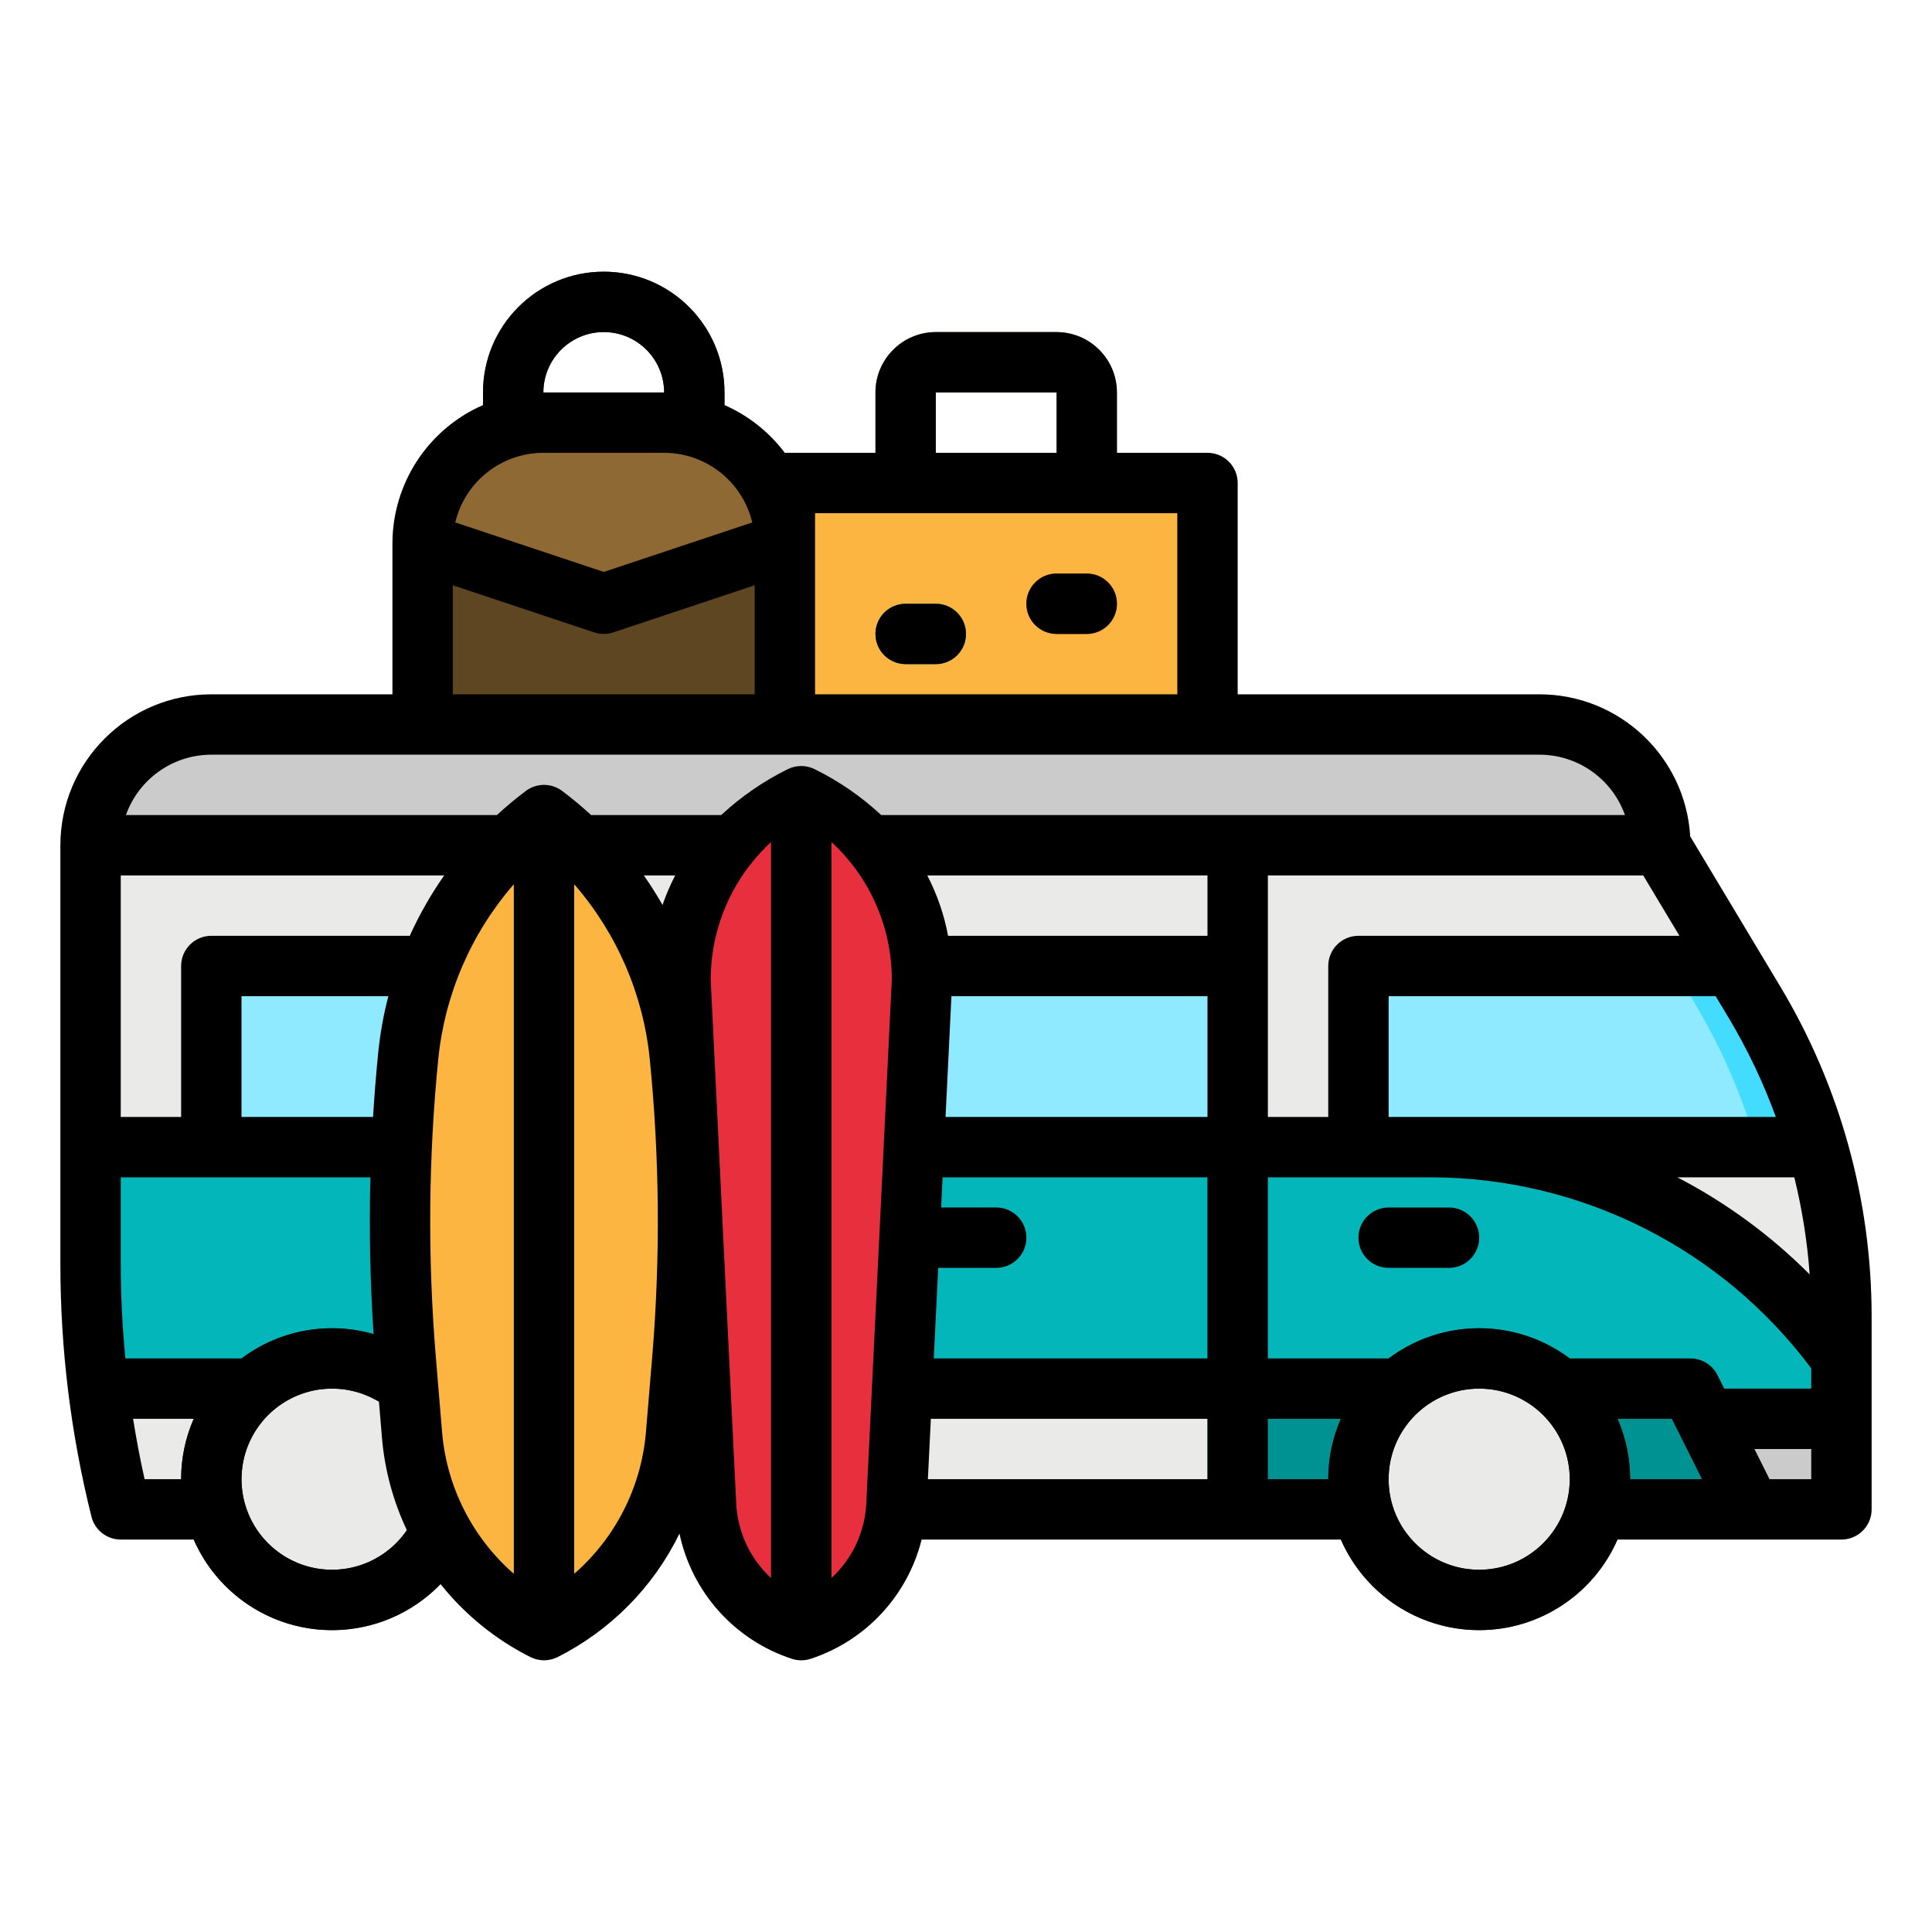
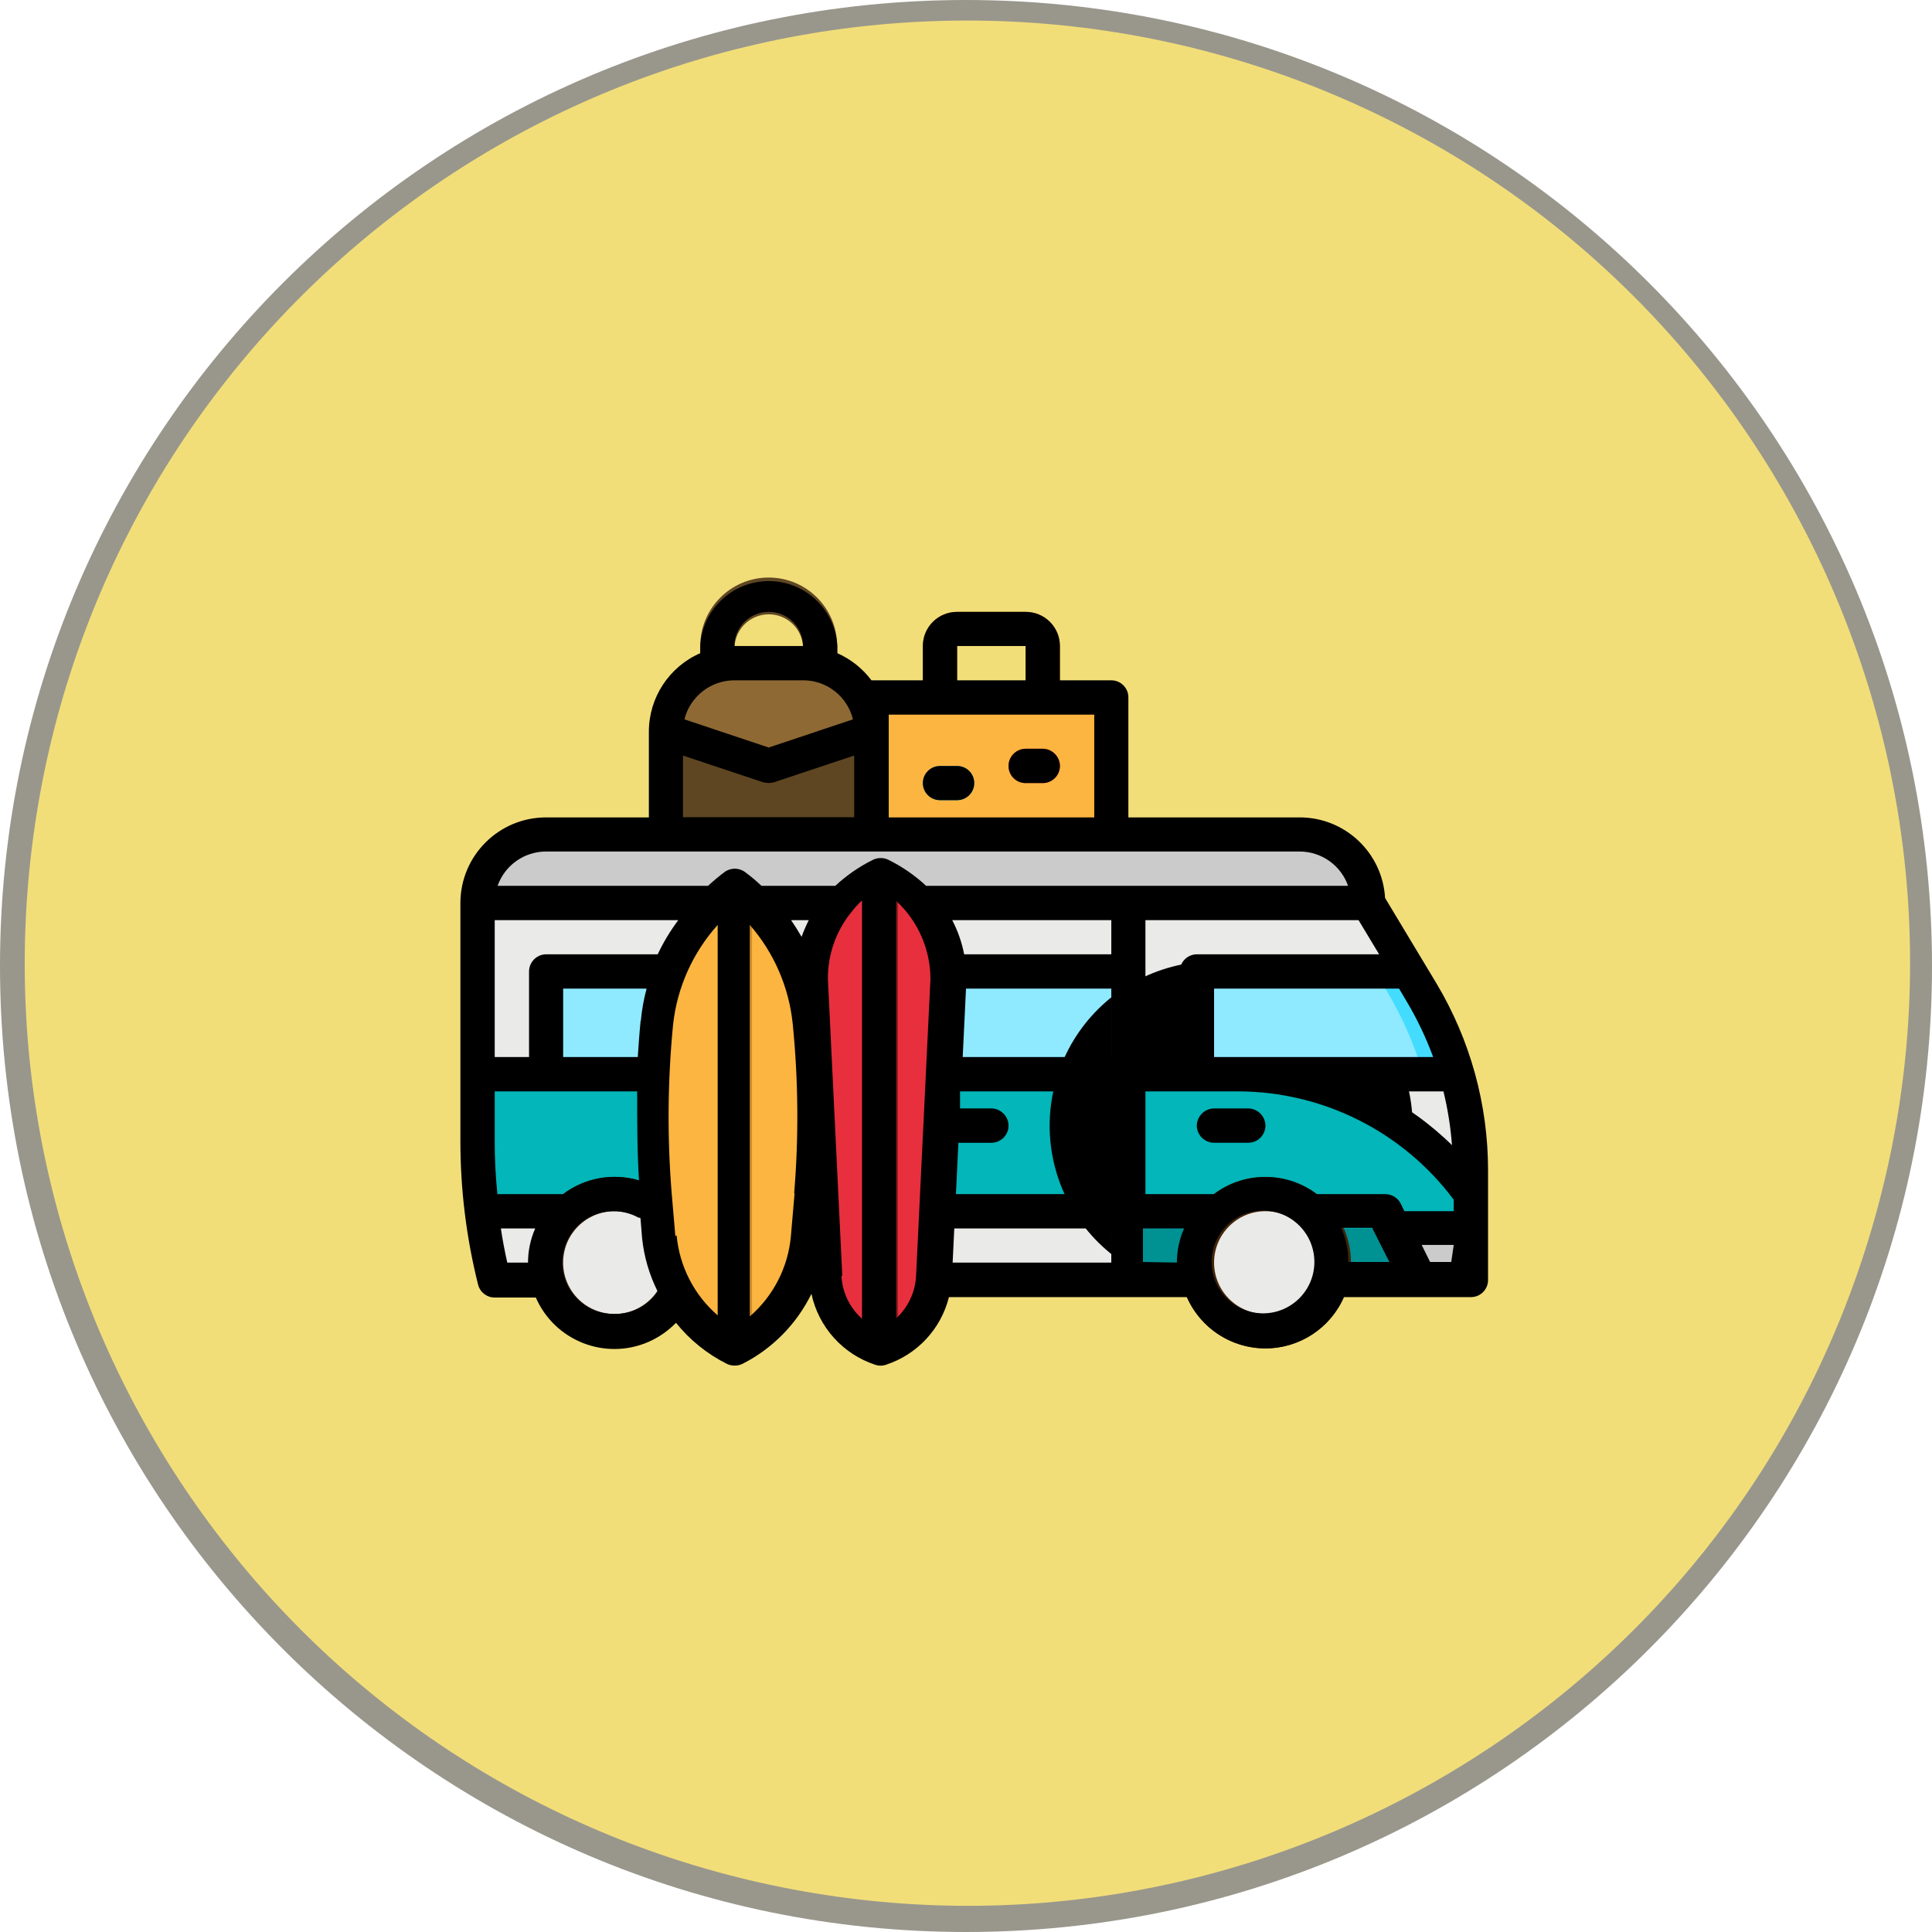
- <svg xmlns="http://www.w3.org/2000/svg" height="512" viewBox="0 0 512 512" width="512">
-   <g id="filled_outline" data-name="filled outline">
-     <path d="m288 136a8 8 0 0 1 -8-8v-24h-32v24a8 8 0 0 1 -16 0v-24a16.019 16.019 0 0 1 16-16h32a16.019 16.019 0 0 1 16 16v24a8 8 0 0 1 -8 8z" fill="#d18d28" />
-     <path d="m184 128a8 8 0 0 1 -8-8v-16a16 16 0 0 0 -32 0v16a8 8 0 0 1 -16 0v-16a32 32 0 0 1 64 0v16a8 8 0 0 1 -8 8z" fill="#5f4623" />
-     <path d="m488 400h-456a267.955 267.955 0 0 1 -8-64.985v-111.015h416l24.914 41.523a162 162 0 0 1 23.086 83.348z" fill="#eaeae8" />
-     <path d="m328 304v80h-299.48q-1.515-8.085-2.51-16.25a267.019 267.019 0 0 1 -2.01-32.73v-31.02z" fill="#eaeae8" />
-     <path d="m328 304v67s-301.32 6.19-301.99.75a335.985 335.985 0 0 1 -2.01-36.73v-31.02z" fill="#02b6b9" />
-     <path d="m224 256h104v48h-104z" fill="#8feaff" />
-     <circle cx="88" cy="392" fill="#eaeae8" r="32" />
-     <path d="m88 432a40 40 0 1 1 40-40 40.045 40.045 0 0 1 -40 40zm0-64a24 24 0 1 0 24 24 24.028 24.028 0 0 0 -24-24z" fill="#422509" />
-     <path d="m56 256h128v48h-128z" fill="#8feaff" />
-     <path d="m56 192h352a32 32 0 0 1 32 32 0 0 0 0 1 0 0h-416a0 0 0 0 1 0 0 32 32 0 0 1 32-32z" fill="#cbcbcb" />
-     <path d="m220.33 212.85v215.36a36.188 36.188 0 0 1 -7.99 3.79h-.01a36.719 36.719 0 0 1 -8-3.79v-215.36a56.58 56.58 0 0 1 8-4.85h.01a56.473 56.473 0 0 1 7.99 4.85z" fill="#e82f3e" />
-     <path d="m144.168 432a63.663 63.663 0 0 1 -34.968-51.653l-1.674-20.088a440.759 440.759 0 0 1 .665-80.457 91.082 91.082 0 0 1 35.98-63.8 91.082 91.082 0 0 1 35.98 63.8 440.848 440.848 0 0 1 .665 80.457l-1.674 20.088a63.663 63.663 0 0 1 -34.974 51.653z" fill="#fbb540" />
-     <path d="m150.17 222.77v204.45a61.705 61.705 0 0 1 -8 4.78 62.384 62.384 0 0 1 -8-4.78v-204.46a89.549 89.549 0 0 1 8-6.76 89.654 89.654 0 0 1 8 6.77z" fill="#fbb540" />
-     <path d="m152.17 222.77v204.45a61.705 61.705 0 0 1 -8 4.78 62.384 62.384 0 0 1 -8-4.78v-204.46a89.549 89.549 0 0 1 8-6.76 89.654 89.654 0 0 1 8 6.77z" fill="#d18d28" />
-     <path d="m112 144h96v48h-96z" fill="#5f4623" />
-     <path d="m208 144-48 16-48-16a32 32 0 0 1 32-32h32a32 32 0 0 1 32 32z" fill="#8f6934" />
-     <path d="m208 128h112v64h-112z" fill="#fbb540" />
-     <path d="m368 328h16" fill="none" stroke="#000" stroke-linecap="round" stroke-linejoin="round" stroke-width="16" />
-     <path d="m328 368h120l16 32h-136z" fill="#009193" />
-     <path d="m328 304h51.181a133.728 133.728 0 0 1 108.819 56v16h-160z" fill="#02b6b9" />
-     <path d="m464 400h24v-24h-40z" fill="#cbcbcb" />
-     <path d="m264 336h-16a8 8 0 0 1 0-16h16a8 8 0 0 1 0 16z" fill="#009193" />
-     <path d="m288 168h-8a8 8 0 0 1 0-16h8a8 8 0 0 1 0 16z" fill="#e82f3e" />
-     <path d="m248 176h-8a8 8 0 0 1 0-16h8a8 8 0 0 1 0 16z" fill="#0296e5" />
-     <path d="m481.65 304h-121.65v-48h99.2l5.71 9.52a161.4 161.4 0 0 1 16.74 38.48z" fill="#43dcfe" />
-     <path d="m465.65 304h-105.65v-48h83.2l5.71 9.52a161.4 161.4 0 0 1 16.74 38.48z" fill="#8feaff" />
-     <path d="m320 304h8v96h-8z" fill="#009193" />
-     <path d="m320 224h8v80h-8z" fill="#cbcbcb" />
-     <circle cx="392" cy="392" fill="#eaeae8" r="32" />
-     <path d="m392 432a40 40 0 1 1 40-40 40.045 40.045 0 0 1 -40 40zm0-64a24 24 0 1 0 24 24 24.028 24.028 0 0 0 -24-24z" fill="#422509" />
-     <path d="m212.335 432a36.964 36.964 0 0 1 -25.235-33.268l-6.769-138.955a57.889 57.889 0 0 1 32-51.777 57.889 57.889 0 0 1 32 51.777l-6.769 138.955a36.964 36.964 0 0 1 -25.227 33.268z" fill="#e82f3e" />
-     <path d="m220.33 212.85v215.36a36.188 36.188 0 0 1 -7.99 3.79h-.01a36.719 36.719 0 0 1 -8-3.79v-215.36a56.58 56.58 0 0 1 8-4.85h.01a56.473 56.473 0 0 1 7.99 4.85z" fill="#961b20" />
-     <path d="m471.774 261.407-23.848-39.746a40.047 40.047 0 0 0 -39.926-37.661h-80v-56a8 8 0 0 0 -8-8h-24v-16a16.019 16.019 0 0 0 -16-16h-32a16.019 16.019 0 0 0 -16 16v16h-24.021a40.231 40.231 0 0 0 -15.979-12.65v-3.35a32 32 0 0 0 -64 0v3.35a40.051 40.051 0 0 0 -24 36.65v40h-48a40.045 40.045 0 0 0 -40 40v111.016a276.171 276.171 0 0 0 8.239 66.924 8 8 0 0 0 7.761 6.06h19.35a39.976 39.976 0 0 0 65.4 11.8 71.448 71.448 0 0 0 23.845 19.355 8 8 0 0 0 7.155 0 71.97 71.97 0 0 0 32.319-32.734 44.632 44.632 0 0 0 29.741 33.169 8.011 8.011 0 0 0 5.06 0 44.631 44.631 0 0 0 29.371-31.59h111.109a39.984 39.984 0 0 0 73.3 0h59.35a8 8 0 0 0 8-8v-51.129a170.033 170.033 0 0 0 -24.226-87.464zm-16.619 103.015a8 8 0 0 0 -7.155-4.422h-32.028a39.916 39.916 0 0 0 -47.944 0h-32.028v-48h43.182a125.975 125.975 0 0 1 100.818 50.629v5.371h-23.056zm-19.685-132.422 9.6 16h-85.07a8 8 0 0 0 -8 8v40h-16v-64zm44.116 105.735a142.052 142.052 0 0 0 -35.078-25.735h31a153.99 153.99 0 0 1 4.078 25.735zm-111.586-41.735v-32h86.67l3.384 5.64a153.929 153.929 0 0 1 12.562 26.36zm-48-32v32h-69.42l1.559-32zm-71.368 72h15.368a8 8 0 0 0 0-16h-14.589l.39-8h70.199v48h-72.538zm71.368-88h-68.75a57.73 57.73 0 0 0 -5.511-16h74.261zm-73.317 128h73.317v16h-74.1zm1.317-272h32v16h-32zm-32 32h96v48h-96zm-56-48a16.019 16.019 0 0 1 16 16h-32a16.019 16.019 0 0 1 16-16zm-16 32h32a24.042 24.042 0 0 1 23.352 18.449l-39.352 13.118-39.352-13.118a24.042 24.042 0 0 1 23.352-18.449zm-24 35.1 37.47 12.49a8.011 8.011 0 0 0 5.06 0l37.47-12.49v28.9h-80zm-64 44.9h352a24.042 24.042 0 0 1 22.629 16h-197.1a73.543 73.543 0 0 0 -17.621-12.155 8 8 0 0 0 -7.156 0 73.543 73.543 0 0 0 -17.616 12.155h-34.488a98.3 98.3 0 0 0 -7.681-6.4 8 8 0 0 0 -9.6 0 98.3 98.3 0 0 0 -7.681 6.4h-98.315a24.042 24.042 0 0 1 22.629-16zm119.577 39.819q-2.292-4.021-4.951-7.819h8.305a56.951 56.951 0 0 0 -3.354 7.819zm-111.551 120.181h-30.796c-.8-8.3-1.23-16.64-1.23-24.984v-23.016h66.163c-.359 13.863-.078 27.75.842 41.562a39.808 39.808 0 0 0 -34.979 6.438zm36.2-80.995q-.846 8.475-1.364 16.995h-34.862v-32h38.917a98.457 98.457 0 0 0 -2.69 15.006zm8.361-31.005h-52.587a8 8 0 0 0 -8 8v40h-16v-64h85.709a99.57 99.57 0 0 0 -9.122 16zm-70.264 144c-1.19-5.3-2.2-10.638-3.051-16h16.078a39.759 39.759 0 0 0 -3.35 16zm49.677 24a24 24 0 1 1 11.5-45.071 8.023 8.023 0 0 0 .917.421l.805 9.661a71.254 71.254 0 0 0 6.6 24.5 24.04 24.04 0 0 1 -19.822 10.489zm29.168-36.317-1.668-20.083a433.845 433.845 0 0 1 .653-79 83.3 83.3 0 0 1 20.019-46.272v182.746a56.025 56.025 0 0 1 -19.004-37.391zm55.672-20.083-1.673 20.087a56.022 56.022 0 0 1 -19 37.391v-182.752a83.3 83.3 0 0 1 20.02 46.272 433.845 433.845 0 0 1 .653 79.002zm22.26 38.742-6.76-138.752a49.693 49.693 0 0 1 10.271-30.183 7.845 7.845 0 0 0 .757-.946 49.442 49.442 0 0 1 4.972-5.32v195.064a28.8 28.8 0 0 1 -9.24-19.863zm25.24 19.863v-195.064a49.578 49.578 0 0 1 16 36.449l-6.759 138.752a28.8 28.8 0 0 1 -9.246 19.863zm115.66-26.205v-16h19.35a39.759 39.759 0 0 0 -3.35 16zm56 24a24 24 0 1 1 24-24 24.028 24.028 0 0 1 -24 24zm36.65-40h14.406l8 16h-19.056a39.759 39.759 0 0 0 -3.35-16zm51.35 16h-11.056l-4-8h15.056z" />
-     <path d="m384 320h-16a8 8 0 0 0 0 16h16a8 8 0 0 0 0-16z" />
-     <path d="m280 168h8a8 8 0 0 0 0-16h-8a8 8 0 0 0 0 16z" />
-     <path d="m240 176h8a8 8 0 0 0 0-16h-8a8 8 0 0 0 0 16z" />
+ <svg xmlns="http://www.w3.org/2000/svg" viewBox="0 0 94 94">
+   <defs>
+     <style>.cls-1{fill:#f2de79;}.cls-2{fill:#99978c;}.cls-3{fill:#d18d28;}.cls-4{fill:#5f4623;}.cls-5{fill:#eaeae8;}.cls-6{fill:#02b6b9;}.cls-7{fill:#8feaff;}.cls-8{fill:#422509;}.cls-9{fill:#cbcbcb;}.cls-10{fill:#e82f3e;}.cls-11{fill:#fbb540;}.cls-12{fill:#8f6934;}.cls-13{stroke:#000;stroke-linecap:round;stroke-linejoin:round;stroke-width:16px;}.cls-14{fill:#009193;}.cls-15{fill:#0296e5;}.cls-16{fill:#43dcfe;}.cls-17{fill:#961b20;}</style>
+   </defs>
+   <g id="圖層_2" data-name="圖層 2">
+     <g id="圖層_2-2" data-name="圖層 2">
+       <g id="Group_234" data-name="Group 234">
+         <g id="Path_7113" data-name="Path 7113">
+           <path class="cls-1" d="M47,93.5a46.3,46.3,0,1,1,18.1-3.65A46.27,46.27,0,0,1,47,93.5Z" />
+           <path class="cls-2" d="M47,1A45.86,45.86,0,1,0,64.9,4.61,45.83,45.83,0,0,0,47,1m0-1A47,47,0,1,1,0,47,47,47,0,0,1,47,0Z" />
+         </g>
+         <g id="filled_outline" data-name="filled outline">
+           <path id="Path_6992" data-name="Path 6992" class="cls-3" d="M50.73,34.77a.84.84,0,0,1-.83-.84v-2.5H46.57v2.5a.85.85,0,0,1-.84.84.84.84,0,0,1-.83-.84v-2.5a1.66,1.66,0,0,1,1.67-1.66H49.9a1.66,1.66,0,0,1,1.67,1.66v2.5a.84.84,0,0,1-.83.84Z" />
+           <path id="Path_6993" data-name="Path 6993" class="cls-4" d="M39.9,33.93a.83.83,0,0,1-.83-.83V31.43a1.67,1.67,0,0,0-3.33,0V33.1a.84.84,0,0,1-.84.83.83.83,0,0,1-.83-.83V31.43a3.33,3.33,0,0,1,6.66,0V33.1a.83.83,0,0,1-.83.83Z" />
+           <path id="Path_6994" data-name="Path 6994" class="cls-5" d="M71.57,62.27H24.07a27.65,27.65,0,0,1-.84-6.77V43.93H66.57l2.6,4.33a16.89,16.89,0,0,1,2.4,8.68Z" />
+           <path id="Path_6995" data-name="Path 6995" class="cls-5" d="M54.9,52.27V60.6H23.7c-.1-.56-.19-1.13-.26-1.69a27.75,27.75,0,0,1-.21-3.41V52.27Z" />
+           <path id="Path_6996" data-name="Path 6996" class="cls-6" d="M54.9,52.27v7s-31.39.64-31.46.07a34.79,34.79,0,0,1-.21-3.82V52.27Z" />
+           <path id="Path_6997" data-name="Path 6997" class="cls-7" d="M44.07,47.27H54.9v5H44.07Z" />
+           <circle id="Ellipse_44" data-name="Ellipse 44" class="cls-5" cx="29.99" cy="61.26" r="3.28" />
+           <path id="Path_6998" data-name="Path 6998" class="cls-8" d="M29.9,65.6a4.17,4.17,0,1,1,4.17-4.17h0A4.17,4.17,0,0,1,29.9,65.6Zm0-6.67a2.5,2.5,0,1,0,2.5,2.5,2.5,2.5,0,0,0-2.5-2.5Z" />
+           <path id="Path_6999" data-name="Path 6999" class="cls-7" d="M26.57,47.27H39.9v5H26.57Z" />
+           <path id="Path_7000" data-name="Path 7000" class="cls-9" d="M26.57,40.6H63.23a3.34,3.34,0,0,1,3.34,3.33H23.23A3.34,3.34,0,0,1,26.57,40.6Z" />
+           <path id="Path_7001" data-name="Path 7001" class="cls-10" d="M43.69,42.77V65.21a4.19,4.19,0,0,1-.83.39h0a4,4,0,0,1-.84-.39V42.77a6,6,0,0,1,.84-.5h0A5.38,5.38,0,0,1,43.69,42.77Z" />
+           <path id="Path_7002" data-name="Path 7002" class="cls-11" d="M35.75,65.6a6.64,6.64,0,0,1-3.64-5.38l-.18-2.1A46.91,46.91,0,0,1,32,49.74a9.51,9.51,0,0,1,3.75-6.64,9.44,9.44,0,0,1,3.75,6.64,46.11,46.11,0,0,1,.07,8.39l-.18,2.09a6.64,6.64,0,0,1-3.64,5.38Z" />
+           <path id="Path_7003" data-name="Path 7003" class="cls-11" d="M36.38,43.81V65.1a7.15,7.15,0,0,1-.84.5,7,7,0,0,1-.83-.5V43.8a9.3,9.3,0,0,1,.83-.7A9.29,9.29,0,0,1,36.38,43.81Z" />
+           <path id="Path_7004" data-name="Path 7004" class="cls-3" d="M36.59,43.81V65.1a7.15,7.15,0,0,1-.84.5,6.3,6.3,0,0,1-.83-.5V43.8a9.3,9.3,0,0,1,.83-.7A9.29,9.29,0,0,1,36.59,43.81Z" />
+           <path id="Path_7005" data-name="Path 7005" class="cls-4" d="M32.4,35.6h10v5h-10Z" />
+           <path id="Path_7006" data-name="Path 7006" class="cls-12" d="M42.4,35.6l-5,1.67-5-1.67a3.33,3.33,0,0,1,3.33-3.33h3.34A3.33,3.33,0,0,1,42.4,35.6Z" />
+           <path id="Path_7007" data-name="Path 7007" class="cls-11" d="M42.4,33.93H54.07V40.6H42.4Z" />
+           <path id="Path_7008" data-name="Path 7008" class="cls-13" d="M59.07,54.77h1.66" />
+           <path id="Path_7009" data-name="Path 7009" class="cls-14" d="M54.9,58.93H67.4l1.67,3.34H54.9Z" />
+           <path id="Path_7010" data-name="Path 7010" class="cls-6" d="M54.9,52.27h5.33A13.94,13.94,0,0,1,71.57,58.1v1.67H54.9Z" />
+           <path id="Path_7011" data-name="Path 7011" class="cls-9" d="M69.07,62.27h2.5v-2.5H67.4Z" />
+           <path id="Path_7012" data-name="Path 7012" class="cls-14" d="M48.23,55.6H46.57a.84.84,0,0,1-.84-.83.85.85,0,0,1,.84-.84h1.66a.85.85,0,0,1,.84.84A.84.84,0,0,1,48.23,55.6Z" />
+           <path id="Path_7013" data-name="Path 7013" class="cls-10" d="M50.74,38.1H49.9a.83.83,0,0,1-.83-.83.84.84,0,0,1,.83-.84h.84a.84.84,0,0,1,.83.84A.83.83,0,0,1,50.74,38.1Z" />
+           <path id="Path_7014" data-name="Path 7014" class="cls-15" d="M46.57,38.93h-.83a.83.83,0,1,1,0-1.66h.83a.83.83,0,0,1,0,1.66Z" />
+           <path id="Path_7015" data-name="Path 7015" class="cls-16" d="M70.91,52.27H58.23v-5H68.57l.59,1A16.66,16.66,0,0,1,70.91,52.27Z" />
+           <path id="Path_7016" data-name="Path 7016" class="cls-7" d="M69.24,52.27h-11v-5H66.9l.6,1A17,17,0,0,1,69.24,52.27Z" />
+           <path id="Path_7017" data-name="Path 7017" class="cls-14" d="M54.07,52.27h.83v10h-.83Z" />
+           <path id="Path_7018" data-name="Path 7018" class="cls-9" d="M54.07,43.93h.83v8.34h-.83Z" />
+           <ellipse id="Ellipse_45" data-name="Ellipse 45" class="cls-5" cx="61.37" cy="61.26" rx="3.75" ry="3.28" />
+           <path id="Path_7019" data-name="Path 7019" class="cls-8" d="M61.57,65.6a4.17,4.17,0,1,1,4.16-4.17h0A4.17,4.17,0,0,1,61.57,65.6Zm0-6.67a2.5,2.5,0,1,0,2.5,2.5,2.5,2.5,0,0,0-2.5-2.5Z" />
+           <path id="Path_7020" data-name="Path 7020" class="cls-10" d="M42.85,65.6a3.86,3.86,0,0,1-2.63-3.46l-.7-14.48a6,6,0,0,1,3.33-5.39,6,6,0,0,1,3.34,5.39l-.71,14.47A3.84,3.84,0,0,1,42.85,65.6Z" />
+           <path id="Path_7021" data-name="Path 7021" class="cls-17" d="M43.69,42.77V65.21a4.19,4.19,0,0,1-.83.39h0a4,4,0,0,1-.84-.39V42.77a6,6,0,0,1,.84-.5h0A5.38,5.38,0,0,1,43.69,42.77Z" />
+           <path id="Path_7022" data-name="Path 7022" d="M69.88,47.83l-2.49-4.14a4.16,4.16,0,0,0-4.16-3.92H54.9V33.93a.83.83,0,0,0-.83-.83h-2.5V31.43a1.66,1.66,0,0,0-1.67-1.66H46.57a1.66,1.66,0,0,0-1.67,1.66V33.1H42.4a4.21,4.21,0,0,0-1.66-1.32v-.35a3.34,3.34,0,0,0-6.67,0v.35a4.17,4.17,0,0,0-2.5,3.82v4.17h-5a4.17,4.17,0,0,0-4.17,4.16V55.5a28.74,28.74,0,0,0,.86,7,.83.83,0,0,0,.81.63h2a4.17,4.17,0,0,0,5.48,2.16,4.3,4.3,0,0,0,1.34-.93,7.46,7.46,0,0,0,2.48,2,.89.89,0,0,0,.75,0,7.54,7.54,0,0,0,3.36-3.41,4.66,4.66,0,0,0,3.1,3.45.8.8,0,0,0,.53,0,4.65,4.65,0,0,0,3.06-3.29H57.75a4.17,4.17,0,0,0,7.64,0h6.18a.83.83,0,0,0,.83-.83h0V56.94a17.71,17.71,0,0,0-2.52-9.11ZM68.15,58.56a.84.84,0,0,0-.75-.46H64.07a4.17,4.17,0,0,0-5,0H55.73v-5h4.5a13.13,13.13,0,0,1,10.5,5.27v.56h-2.4ZM66.1,44.77l1,1.66H58.23a.84.84,0,0,0-.83.84h0v4.16H55.73V44.77Zm4.6,11A14.8,14.8,0,0,0,67,53.1h3.23a16.24,16.24,0,0,1,.42,2.68ZM59.07,51.43V48.1h9l.35.59a16.4,16.4,0,0,1,1.31,2.74Zm-5-3.33v3.33H46.84L47,48.1Zm-7.44,7.5h1.6a.84.84,0,0,0,.84-.83.85.85,0,0,0-.84-.84H46.71l0-.83h7.31v5H46.51Zm7.44-9.17H46.91a6.07,6.07,0,0,0-.58-1.66h7.74ZM46.43,59.77h7.64v1.66H46.35Zm.14-28.34H49.9V33.1H46.57Zm-3.33,3.34h10v5h-10Zm-5.84-5a1.66,1.66,0,0,1,1.67,1.66H35.73a1.67,1.67,0,0,1,1.67-1.66ZM35.73,33.1h3.34A2.49,2.49,0,0,1,41.5,35l-4.1,1.37L33.3,35A2.51,2.51,0,0,1,35.73,33.1Zm-2.5,3.66,3.9,1.3a1,1,0,0,0,.53,0l3.9-1.3v3H33.23Zm-6.66,4.67H63.23a2.5,2.5,0,0,1,2.36,1.67H45.06a7.74,7.74,0,0,0-1.84-1.27.87.87,0,0,0-.74,0,7.74,7.74,0,0,0-1.84,1.27H37.05a8.6,8.6,0,0,0-.8-.67.84.84,0,0,0-1,0,10.13,10.13,0,0,0-.8.67H24.21A2.5,2.5,0,0,1,26.57,41.43ZM39,45.58q-.24-.42-.51-.81h.86a7.32,7.32,0,0,0-.35.81ZM27.4,58.1H24.2a25,25,0,0,1-.13-2.6V53.1H31c0,1.44,0,2.89.09,4.33A4.17,4.17,0,0,0,27.4,58.1Zm3.77-8.44c-.06.59-.1,1.18-.14,1.77H27.4V48.1h4.06a9.28,9.28,0,0,0-.28,1.56ZM32,46.43H26.57a.84.84,0,0,0-.83.84h0v4.16H24.07V44.77H33a9.76,9.76,0,0,0-1,1.66Zm-7.32,15c-.12-.55-.23-1.1-.31-1.66h1.67a4.12,4.12,0,0,0-.35,1.66Zm5.18,2.5a2.5,2.5,0,1,1,1.2-4.69l.1,0,.08,1A7.55,7.55,0,0,0,32,62.84a2.5,2.5,0,0,1-2.06,1.09Zm3-3.78-.18-2.09a46.17,46.17,0,0,1,.07-8.23A8.66,8.66,0,0,1,34.92,45v19a5.85,5.85,0,0,1-2-3.9Zm5.8-2.09-.18,2.09a5.85,5.85,0,0,1-2,3.9V45a8.66,8.66,0,0,1,2.09,4.82,45.25,45.25,0,0,1,.07,8.23Zm2.32,4-.7-14.45a5.1,5.1,0,0,1,1.07-3.14l.08-.1a4.52,4.52,0,0,1,.51-.56V64.16a3,3,0,0,1-1-2.07Zm2.63,2.07V43.84a5.18,5.18,0,0,1,1.66,3.8l-.7,14.46a3,3,0,0,1-1,2.07Zm12-2.73V59.77h2a4.12,4.12,0,0,0-.35,1.66Zm5.84,2.5a2.5,2.5,0,1,1,2.5-2.5,2.5,2.5,0,0,1-2.5,2.5Zm3.81-4.16h1.5l.84,1.66h-2a4.11,4.11,0,0,0-.34-1.66Zm5.35,1.66H69.58l-.41-.83h1.56Z" />
+           <path id="Path_7023" data-name="Path 7023" d="M60.73,53.93H59.07a.85.85,0,0,0-.84.84.84.84,0,0,0,.84.83h1.66a.84.84,0,0,0,.84-.83A.85.85,0,0,0,60.73,53.93Z" />
+           <path id="Path_7024" data-name="Path 7024" d="M49.9,38.1h.83a.84.84,0,0,0,.84-.83.85.85,0,0,0-.84-.84H49.9a.84.84,0,0,0-.83.84A.83.83,0,0,0,49.9,38.1Z" />
+           <path id="Path_7025" data-name="Path 7025" d="M45.73,38.93h.84a.83.83,0,0,0,0-1.66h-.84a.83.83,0,0,0,0,1.66Z" />
+         </g>
+       </g>
+     </g>
  </g>
</svg>
